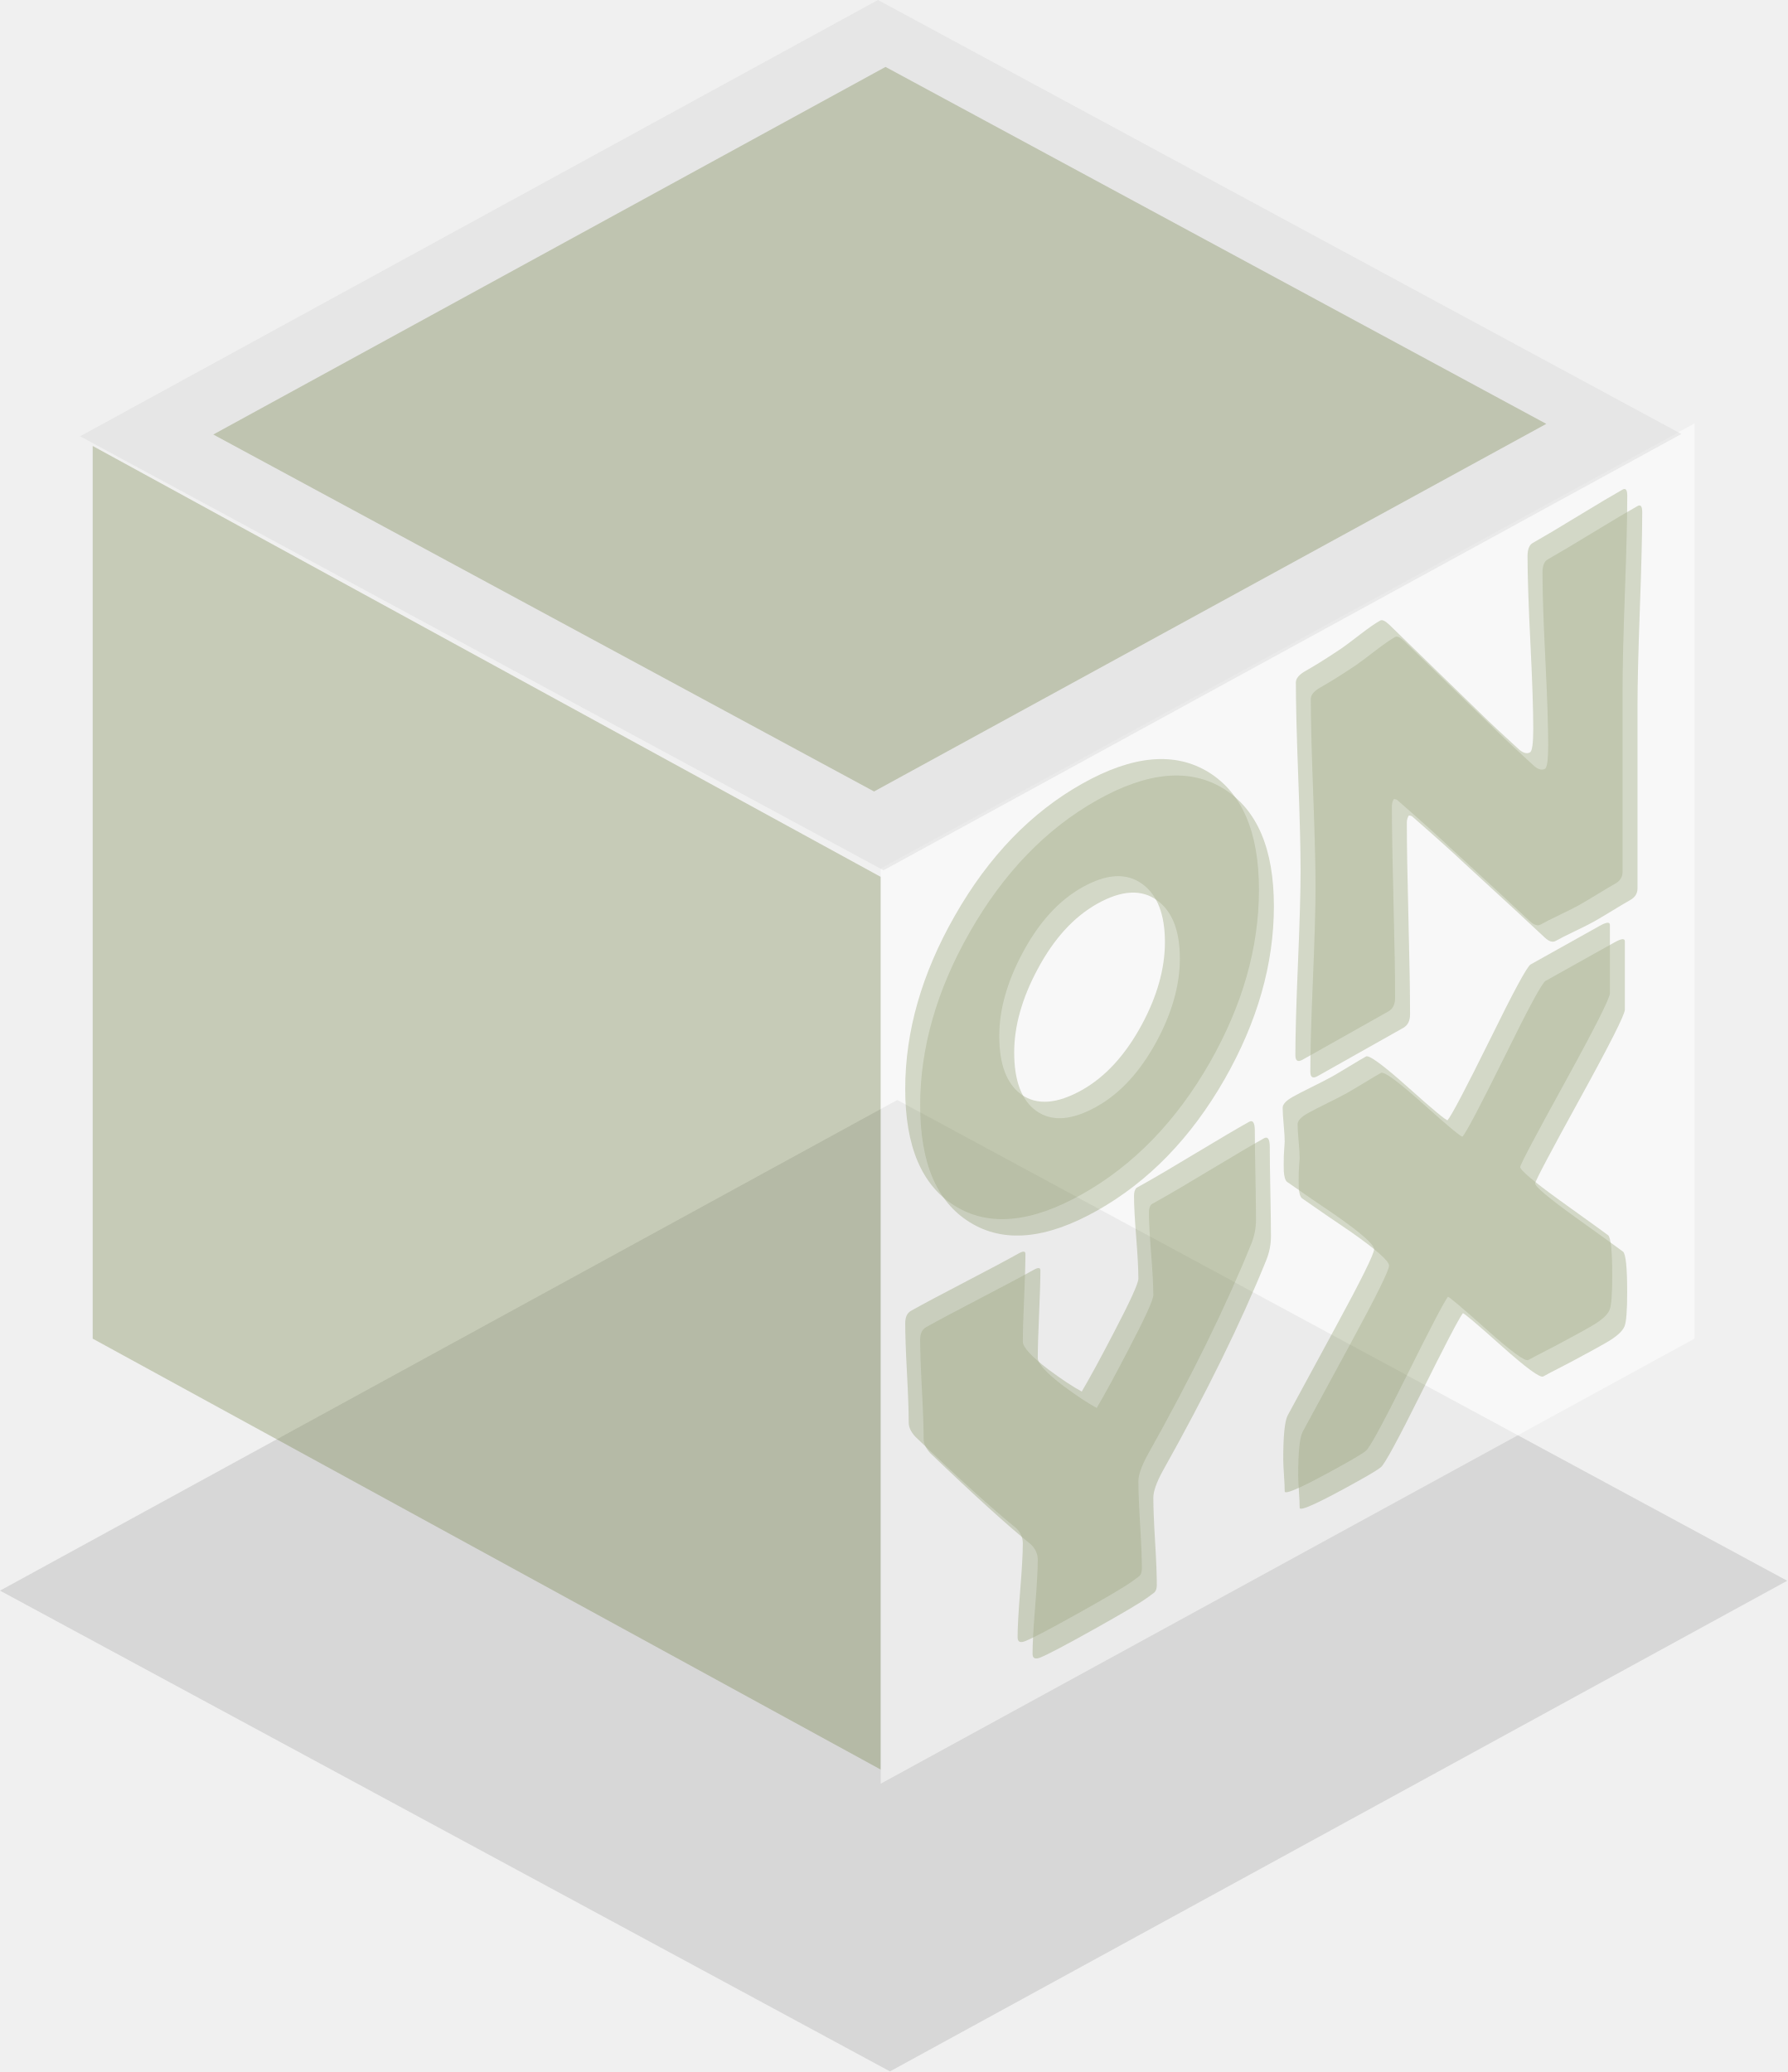
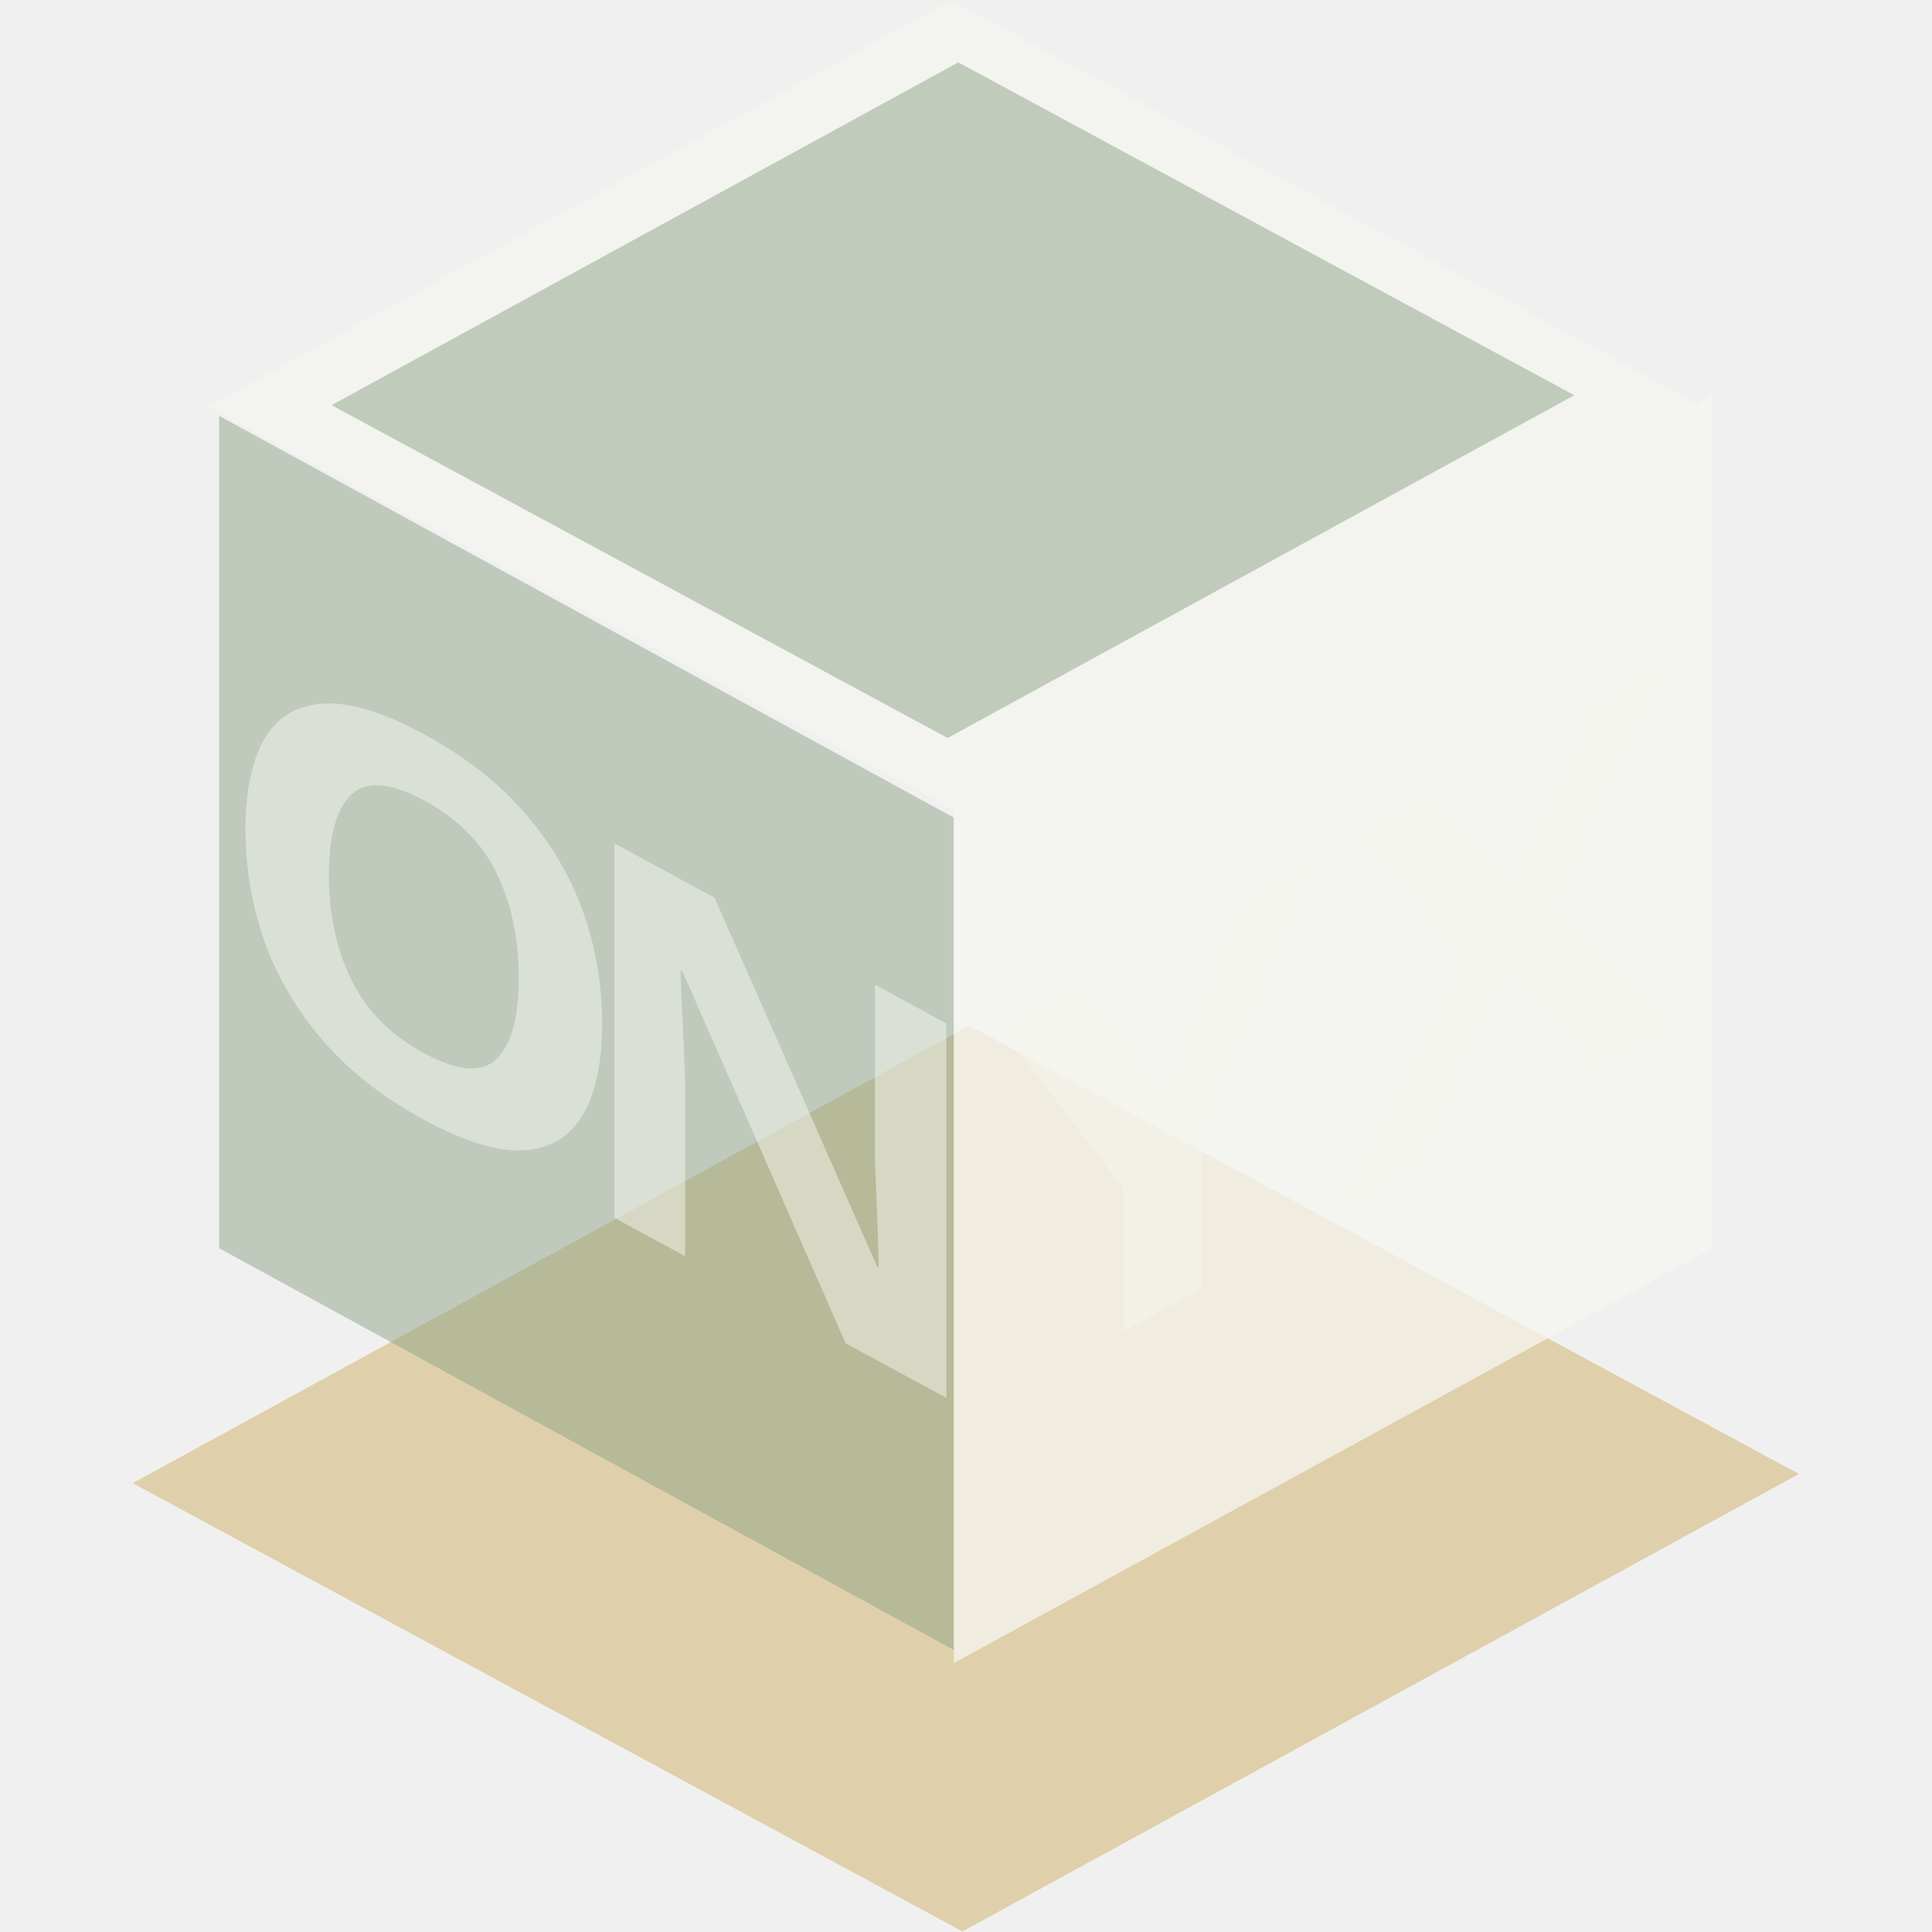
- <svg xmlns="http://www.w3.org/2000/svg" width="100%" height="100%" viewBox="0 0 1808 2096" version="1.1" xml:space="preserve" style="fill-rule:evenodd;clip-rule:evenodd;stroke-linejoin:round;stroke-miterlimit:2;">
-   <g id="mini">
-     <path id="shadow" d="M-0,1609.06l900.137,486.336l907.485,-496.323l-900.137,-486.336l-907.485,496.323Z" style="fill:#9f9f9f;fill-opacity:0.3;" />
-     <path id="cubeRightDark" d="M890.8,887.045l0,903.041l-797.05,-435.924l-0,-903.041l797.05,435.924Z" style="fill:#647635;fill-opacity:0.3;" />
-     <path id="cubeLeftLight" d="M890.8,878.436l0,925.882l823.072,-450.156l0,-925.881l-823.072,450.155Z" style="fill:#fff;fill-opacity:0.5;" />
-     <path id="cubeTopFrame" d="M81.042,441.337l812.569,439.024l806.948,-441.337l-812.569,-439.024l-806.948,441.337Z" style="fill:#ddd;fill-opacity:0.5;" />
-     <path id="cubeTopColor" d="M215.715,439.546l668.333,361.094l679.915,-371.86l-668.333,-361.094l-679.915,371.86Z" style="fill:#647635;fill-opacity:0.3;" />
-     <g id="ONYX" opacity="0.5">
-       <path d="M1270.32,1234.11c0,8.149 -1.566,16.131 -4.699,23.946c-25.647,63.419 -60.594,134.596 -104.841,213.529c-6.265,11.462 -9.397,20.414 -9.397,26.857c-0,10.044 0.587,24.78 1.762,44.211c1.175,19.43 1.762,34.072 1.762,43.927c-0,3.411 -0.783,5.933 -2.349,7.566c-0.392,0.409 -3.035,2.36 -7.93,5.855c-7.048,5.077 -24.668,15.496 -52.861,31.257c-28.388,15.871 -46.498,25.427 -54.329,28.668c-5.482,2.307 -8.223,1.091 -8.223,-3.646c0,-10.044 0.881,-25.839 2.643,-47.384c1.762,-21.546 2.643,-37.436 2.643,-47.669c0,-6.064 -2.349,-11.288 -7.048,-15.673c-23.689,-19.161 -57.56,-49.875 -101.61,-92.142c-4.503,-4.873 -6.755,-9.678 -6.755,-14.416c0,-11.37 -0.587,-28.096 -1.762,-50.18c-1.175,-22.083 -1.762,-38.81 -1.762,-50.18c0,-6.253 1.958,-10.475 5.874,-12.664c11.942,-6.676 30.052,-16.327 54.329,-28.952c24.277,-12.624 42.484,-22.33 54.623,-29.116c4.503,-2.517 6.754,-2.355 6.754,0.488c0,9.664 -0.44,24.455 -1.321,44.371c-0.881,19.917 -1.322,34.707 -1.322,44.372c0,5.685 8.615,15.081 25.843,28.19c13.705,10.151 24.963,17.596 33.773,22.335c8.027,-13.583 18.697,-33.193 32.01,-58.827c16.837,-32.153 25.256,-50.599 25.256,-55.336c-0,-9.475 -0.734,-23.42 -2.203,-41.833c-1.468,-18.413 -2.202,-32.358 -2.202,-41.833c-0,-3.979 0.881,-6.746 2.643,-8.299c-0,-0 2.447,-1.369 7.342,-4.105c11.747,-6.567 29.416,-16.966 53.007,-31.198c23.592,-14.231 41.359,-24.685 53.302,-31.362c3.916,-2.189 5.873,0.791 5.873,8.94c0,10.043 0.196,25.046 0.588,45.009c0.391,19.963 0.587,35.061 0.587,45.294Z" style="fill:#647635;fill-opacity:0.5;fill-rule:nonzero;" />
-       <path d="M1630.64,1290.49c-0,18.571 -0.881,30.055 -2.643,34.451c-2.154,5.373 -8.81,11.179 -19.97,17.418c-1.762,0.985 -5.678,3.174 -11.747,6.567c-5.873,3.094 -10.817,5.763 -14.83,8.007c-4.014,2.243 -9.985,5.392 -17.914,9.446c-7.929,4.054 -13.852,7.175 -17.767,9.364c-3.133,1.752 -17.229,-8.56 -42.289,-30.934c-25.06,-22.374 -38.08,-33.382 -39.059,-33.025c-4.111,5.52 -18.207,32.541 -42.288,81.061c-23.103,46.457 -36.612,71.349 -40.527,74.675c-2.741,2.29 -10.083,6.774 -22.026,13.45c-40.135,22.438 -60.202,31.667 -60.202,27.688c-0,-3.98 -0.245,-9.528 -0.735,-16.645c-0.489,-7.117 -0.734,-12.476 -0.734,-16.076c0,-23.498 1.469,-38.153 4.405,-43.963c0.196,-0.299 16.348,-30.08 48.456,-89.341c26.039,-47.91 39.059,-74.233 39.059,-78.971c-0,-4.737 -13.02,-16.219 -39.059,-34.445c-16.445,-11.083 -32.793,-22.315 -49.043,-33.697c-1.762,-1.478 -2.839,-4.95 -3.23,-10.416c-0.196,-3.87 -0.196,-9.271 -0,-16.203c0.587,-8.477 0.881,-13.189 0.881,-14.136c-0,-3.79 -0.343,-9.473 -1.028,-17.049c-0.686,-7.576 -1.028,-13.259 -1.028,-17.049c-0,-3.601 3.426,-7.316 10.278,-11.147c4.503,-2.518 11.16,-5.955 19.97,-10.312c8.81,-4.357 15.369,-7.739 19.676,-10.147c3.916,-2.189 9.691,-5.607 17.327,-10.255c7.635,-4.648 13.313,-8.011 17.033,-10.091c3.132,-1.751 17.375,8.715 42.729,31.399c25.354,22.684 38.618,33.697 39.793,33.04c3.915,-4.463 18.305,-31.837 43.169,-82.121c23.69,-48.302 37.297,-73.438 40.821,-75.408l69.894,-39.074c6.852,-3.831 10.278,-4.136 10.278,-0.914l0,69.073c0,4.927 -15.124,34.89 -45.372,89.891c-30.248,55 -45.372,83.637 -45.372,85.911c-0,3.221 13.313,14.444 39.939,33.669c31.325,22.472 47.673,34.273 49.043,35.402c2.741,2.636 4.112,16.272 4.112,40.907Z" style="fill:#647635;fill-opacity:0.5;fill-rule:nonzero;" />
-       <path d="M1285.45,1250.75c0,8.148 -1.566,16.13 -4.699,23.946c-25.647,63.419 -60.594,134.595 -104.841,213.529c-6.265,11.461 -9.397,20.413 -9.397,26.856c-0,10.044 0.587,24.781 1.762,44.211c1.175,19.431 1.762,34.073 1.762,43.927c-0,3.411 -0.783,5.933 -2.349,7.567c-0.392,0.408 -3.035,2.36 -7.93,5.854c-7.048,5.077 -24.668,15.497 -52.861,31.258c-28.388,15.871 -46.498,25.426 -54.329,28.668c-5.482,2.306 -8.223,1.091 -8.223,-3.647c0,-10.043 0.881,-25.838 2.643,-47.384c1.762,-21.546 2.643,-37.435 2.643,-47.668c0,-6.064 -2.349,-11.289 -7.048,-15.673c-23.689,-19.161 -57.56,-49.875 -101.61,-92.142c-4.503,-4.873 -6.755,-9.679 -6.755,-14.416c0,-11.37 -0.587,-28.097 -1.762,-50.18c-1.175,-22.084 -1.762,-38.81 -1.762,-50.18c0,-6.254 1.958,-10.475 5.874,-12.664c11.942,-6.677 30.052,-16.328 54.329,-28.952c24.277,-12.625 42.484,-22.33 54.623,-29.116c4.503,-2.518 6.754,-2.355 6.754,0.487c0,9.665 -0.44,24.455 -1.321,44.372c-0.881,19.916 -1.322,34.707 -1.322,44.371c0,5.685 8.615,15.082 25.844,28.19c13.704,10.151 24.962,17.597 33.772,22.336c8.027,-13.584 18.697,-33.193 32.01,-58.828c16.837,-32.153 25.256,-50.598 25.256,-55.336c-0,-9.475 -0.734,-23.419 -2.203,-41.833c-1.468,-18.413 -2.202,-32.357 -2.202,-41.832c-0,-3.98 0.881,-6.746 2.643,-8.3c-0,0 2.447,-1.368 7.342,-4.104c11.747,-6.568 29.416,-16.967 53.007,-31.198c23.592,-14.231 41.359,-24.685 53.302,-31.362c3.916,-2.189 5.873,0.791 5.873,8.939c0,10.044 0.196,25.047 0.588,45.01c0.391,19.963 0.587,35.061 0.587,45.294Z" style="fill:#647635;fill-opacity:0.5;fill-rule:nonzero;" />
-       <path d="M1645.77,1307.13c-0,18.571 -0.881,30.054 -2.643,34.45c-2.154,5.373 -8.81,11.179 -19.97,17.418c-1.762,0.985 -5.678,3.174 -11.747,6.567c-5.873,3.094 -10.817,5.763 -14.83,8.007c-4.014,2.244 -9.985,5.393 -17.914,9.447c-7.929,4.053 -13.852,7.175 -17.767,9.364c-3.133,1.751 -17.229,-8.56 -42.289,-30.934c-25.06,-22.375 -38.08,-33.383 -39.059,-33.025c-4.111,5.52 -18.207,32.54 -42.288,81.06c-23.103,46.458 -36.612,71.349 -40.527,74.675c-2.741,2.291 -10.083,6.774 -22.026,13.451c-40.135,22.438 -60.202,31.667 -60.202,27.687c-0,-3.979 -0.245,-9.528 -0.735,-16.644c-0.489,-7.117 -0.734,-12.476 -0.734,-16.077c0,-23.498 1.469,-38.152 4.405,-43.963c0.196,-0.299 16.348,-30.079 48.456,-89.341c26.039,-47.909 39.059,-74.233 39.059,-78.97c-0,-4.738 -13.02,-16.22 -39.059,-34.446c-16.445,-11.083 -32.793,-22.315 -49.043,-33.696c-1.762,-1.478 -2.839,-4.951 -3.23,-10.417c-0.196,-3.87 -0.196,-9.271 -0,-16.202c0.587,-8.477 0.881,-13.189 0.881,-14.137c-0,-3.79 -0.343,-9.473 -1.028,-17.049c-0.686,-7.576 -1.028,-13.259 -1.028,-17.049c-0,-3.6 3.426,-7.316 10.278,-11.147c4.503,-2.517 11.16,-5.954 19.97,-10.311c8.81,-4.357 15.369,-7.74 19.676,-10.148c3.916,-2.189 9.691,-5.607 17.327,-10.255c7.635,-4.647 13.313,-8.011 17.033,-10.09c3.132,-1.752 17.375,8.715 42.729,31.398c25.354,22.684 38.618,33.698 39.793,33.041c3.915,-4.463 18.305,-31.837 43.17,-82.122c23.689,-48.301 37.296,-73.437 40.82,-75.407l69.894,-39.075c6.852,-3.831 10.278,-4.135 10.278,-0.914l0,69.073c0,4.927 -15.124,34.891 -45.372,89.891c-30.248,55 -45.372,83.637 -45.372,85.911c-0,3.222 13.313,14.445 39.939,33.669c31.325,22.473 47.673,34.273 49.043,35.402c2.741,2.637 4.112,16.273 4.112,40.908Z" style="fill:#647635;fill-opacity:0.5;fill-rule:nonzero;" />
-       <path d="M1273.32,900.074c-0,58.467 -16.642,116.845 -49.925,175.135c-33.952,59.228 -76.935,103.493 -128.95,132.794c-51.681,29.113 -94.58,33.041 -128.7,11.784c-33.45,-20.697 -50.175,-60.091 -50.175,-118.184c0,-58.279 16.725,-116.705 50.175,-175.276c34.12,-59.885 77.019,-104.384 128.7,-133.496c51.346,-28.925 94.162,-32.712 128.448,-11.362c33.618,21.165 50.427,60.7 50.427,118.605Zm-95.082,53c-0,-28.109 -7.61,-47.715 -22.83,-58.818c-15.889,-11.663 -36.21,-10.522 -60.963,3.422c-23.583,13.284 -43.569,35.225 -59.96,65.821c-15.888,29.564 -23.833,57.745 -23.833,84.542c0,28.672 7.443,48.372 22.328,59.101c15.722,11.195 36.21,9.679 61.465,-4.548c23.582,-13.285 43.652,-35.178 60.21,-65.681c15.722,-29.095 23.583,-57.042 23.583,-83.839Z" style="fill:#647635;fill-opacity:0.5;fill-rule:nonzero;" />
-       <path d="M1645.85,501.319c-0,21.363 -0.795,53.902 -2.384,97.617c-1.588,43.715 -2.383,76.347 -2.383,97.897l0,185.24c0,5.06 -2.425,8.956 -7.275,11.688c-4.014,2.261 -10.077,5.864 -18.189,10.808c-8.111,4.945 -14.174,8.547 -18.188,10.809c-4.349,2.449 -10.872,5.749 -19.569,9.899c-8.697,4.149 -15.22,7.449 -19.568,9.899c-3.011,1.695 -6.606,0.629 -10.788,-3.2c-12.042,-11.393 -39.136,-36.42 -81.284,-75.08c-11.54,-10.927 -29.101,-26.707 -52.684,-47.341c-0.669,-0.747 -1.923,-1.165 -3.763,-1.253c-1.338,2.065 -2.007,4.504 -2.007,7.315c0,21.737 0.544,54.038 1.631,96.901c1.087,42.863 1.631,75.164 1.631,96.901c-0,6.559 -2.258,11.111 -6.774,13.654l-86.803,48.899c-4.85,2.732 -7.276,1.194 -7.276,-4.616c0,-20.238 0.878,-51.278 2.635,-93.119c1.756,-41.842 2.634,-72.975 2.634,-93.401c-0,-21.551 -0.795,-53.335 -2.384,-95.354c-1.588,-42.018 -2.383,-73.709 -2.383,-95.071c0,-4.123 3.262,-8.022 9.784,-11.696c9.701,-5.465 21.659,-12.951 35.876,-22.458c3.345,-2.26 9.951,-7.199 19.819,-14.819c8.362,-6.398 14.969,-10.963 19.819,-13.695c2.007,-1.13 5.101,0.312 9.282,4.328l93.577,90.924c8.363,8.22 20.99,20.033 37.883,35.441c4.181,3.453 7.777,4.332 10.787,2.636c2.175,-1.224 3.262,-9.145 3.262,-23.762c-0,-19.676 -0.962,-48.743 -2.885,-87.2c-1.924,-38.457 -2.885,-67.617 -2.885,-87.481c-0,-6.933 1.756,-11.389 5.268,-13.368c10.035,-5.653 25.171,-14.648 45.409,-26.985c20.237,-12.337 35.373,-21.332 45.408,-26.985c3.178,-1.791 4.767,0.219 4.767,6.028Z" style="fill:#647635;fill-opacity:0.5;fill-rule:nonzero;" />
-       <path d="M1288.44,916.714c-0,58.468 -16.642,116.846 -49.925,175.135c-33.952,59.229 -76.935,103.494 -128.95,132.795c-51.681,29.113 -94.58,33.041 -128.7,11.784c-33.45,-20.697 -50.175,-60.092 -50.175,-118.184c0,-58.28 16.725,-116.705 50.175,-175.276c34.12,-59.885 77.019,-104.384 128.7,-133.497c51.346,-28.925 94.162,-32.712 128.449,-11.361c33.617,21.164 50.426,60.699 50.426,118.604Zm-95.082,53c-0,-28.109 -7.61,-47.715 -22.83,-58.818c-15.889,-11.662 -36.21,-10.522 -60.963,3.422c-23.582,13.285 -43.569,35.225 -59.96,65.822c-15.888,29.563 -23.833,57.744 -23.833,84.542c0,28.671 7.443,48.371 22.328,59.1c15.722,11.195 36.21,9.679 61.465,-4.548c23.582,-13.284 43.652,-35.178 60.21,-65.681c15.722,-29.095 23.583,-57.041 23.583,-83.839Z" style="fill:#647635;fill-opacity:0.5;fill-rule:nonzero;" />
-       <path d="M1660.98,517.96c-0,21.363 -0.795,53.902 -2.384,97.616c-1.588,43.715 -2.383,76.348 -2.383,97.898l0,185.24c0,5.059 -2.425,8.955 -7.275,11.688c-4.014,2.261 -10.077,5.863 -18.189,10.808c-8.111,4.944 -14.174,8.547 -18.188,10.808c-4.349,2.45 -10.872,5.749 -19.569,9.899c-8.697,4.15 -15.219,7.449 -19.568,9.899c-3.011,1.696 -6.606,0.63 -10.788,-3.199c-12.042,-11.394 -39.136,-36.421 -81.284,-75.08c-11.54,-10.927 -29.101,-26.707 -52.684,-47.341c-0.669,-0.748 -1.923,-1.166 -3.763,-1.254c-1.338,2.066 -2.007,4.504 -2.007,7.315c0,21.738 0.544,54.038 1.631,96.902c1.087,42.863 1.631,75.163 1.631,96.901c-0,6.559 -2.258,11.11 -6.774,13.654l-86.803,48.898c-4.85,2.733 -7.276,1.194 -7.276,-4.615c0,-20.239 0.878,-51.279 2.635,-93.12c1.756,-41.841 2.634,-72.975 2.634,-93.401c-0,-21.55 -0.795,-53.335 -2.384,-95.353c-1.588,-42.018 -2.383,-73.709 -2.383,-95.072c0,-4.123 3.262,-8.021 9.784,-11.696c9.701,-5.464 21.659,-12.95 35.876,-22.458c3.345,-2.259 9.951,-7.199 19.819,-14.819c8.362,-6.397 14.969,-10.962 19.819,-13.694c2.007,-1.131 5.101,0.312 9.282,4.328l93.577,90.924c8.363,8.219 20.99,20.032 37.883,35.44c4.181,3.454 7.777,4.333 10.787,2.637c2.175,-1.225 3.262,-9.146 3.262,-23.762c-0,-19.677 -0.962,-48.743 -2.885,-87.2c-1.924,-38.457 -2.885,-67.617 -2.885,-87.481c-0,-6.934 1.756,-11.39 5.268,-13.368c10.035,-5.653 25.171,-14.649 45.409,-26.986c20.237,-12.337 35.373,-21.332 45.408,-26.985c3.178,-1.79 4.767,0.219 4.767,6.029Z" style="fill:#647635;fill-opacity:0.5;fill-rule:nonzero;" />
-     </g>
+ <svg xmlns="http://www.w3.org/2000/svg" width="256" height="256" viewBox="0 0 1808 2096" version="1.1" style="fill-rule:evenodd;clip-rule:evenodd;stroke-linejoin:round;stroke-miterlimit:2;">
+   <path d="M-0,1609.06l900.137,486.336l907.485,-496.323l-900.137,-486.336l-907.485,496.323Z" fill="#b8860b" opacity="0.3" />
+   <path d="M890.8,887.045l0,903.041l-797.05,-435.924l-0,-903.041l797.05,435.924Z" fill="#8da388" opacity="0.5" />
+   <path d="M890.8,878.436l0,925.882l823.072,-450.156l0,-925.881l-823.072,450.155Z" fill="#f5f5f0" opacity="0.75" />
+   <path d="M81.042,441.337l812.569,439.024l806.948,-441.337l-812.569,-439.024l-806.948,441.337Z" fill="#f5f5f0" opacity="0.5" />
+   <path d="M215.715,439.546l668.333,361.094l679.915,-371.86l-668.333,-361.094l-679.915,371.86Z" fill="#8da388" opacity="0.5" />
+   <g transform="matrix(0.878961,0.476894,0,0.878961,179.953,-570.815)">
+     <text x="-103.102" y="1941.1" style="font-family:'Outfit', 'Ebrima-Bold', 'Ebrima', sans-serif;font-weight:700;font-size:647.349px;" fill="#f5f5f0" opacity="0.5">O<tspan x="331.464" y="1941.1">N</tspan>
+     </text>
+   </g>
+   <g transform="matrix(0.877743,-0.479132,0,0.877743,285.721,1126.22)">
+     <text x="745.011" y="853.282" style="font-family:'Outfit', 'Ebrima-Bold', 'Ebrima', sans-serif;font-weight:700;font-size:648.247px;" fill="#f5f5f0" opacity="0.5">Y<tspan x="1161.14" y="853.282">X</tspan>
+     </text>
  </g>
</svg>
